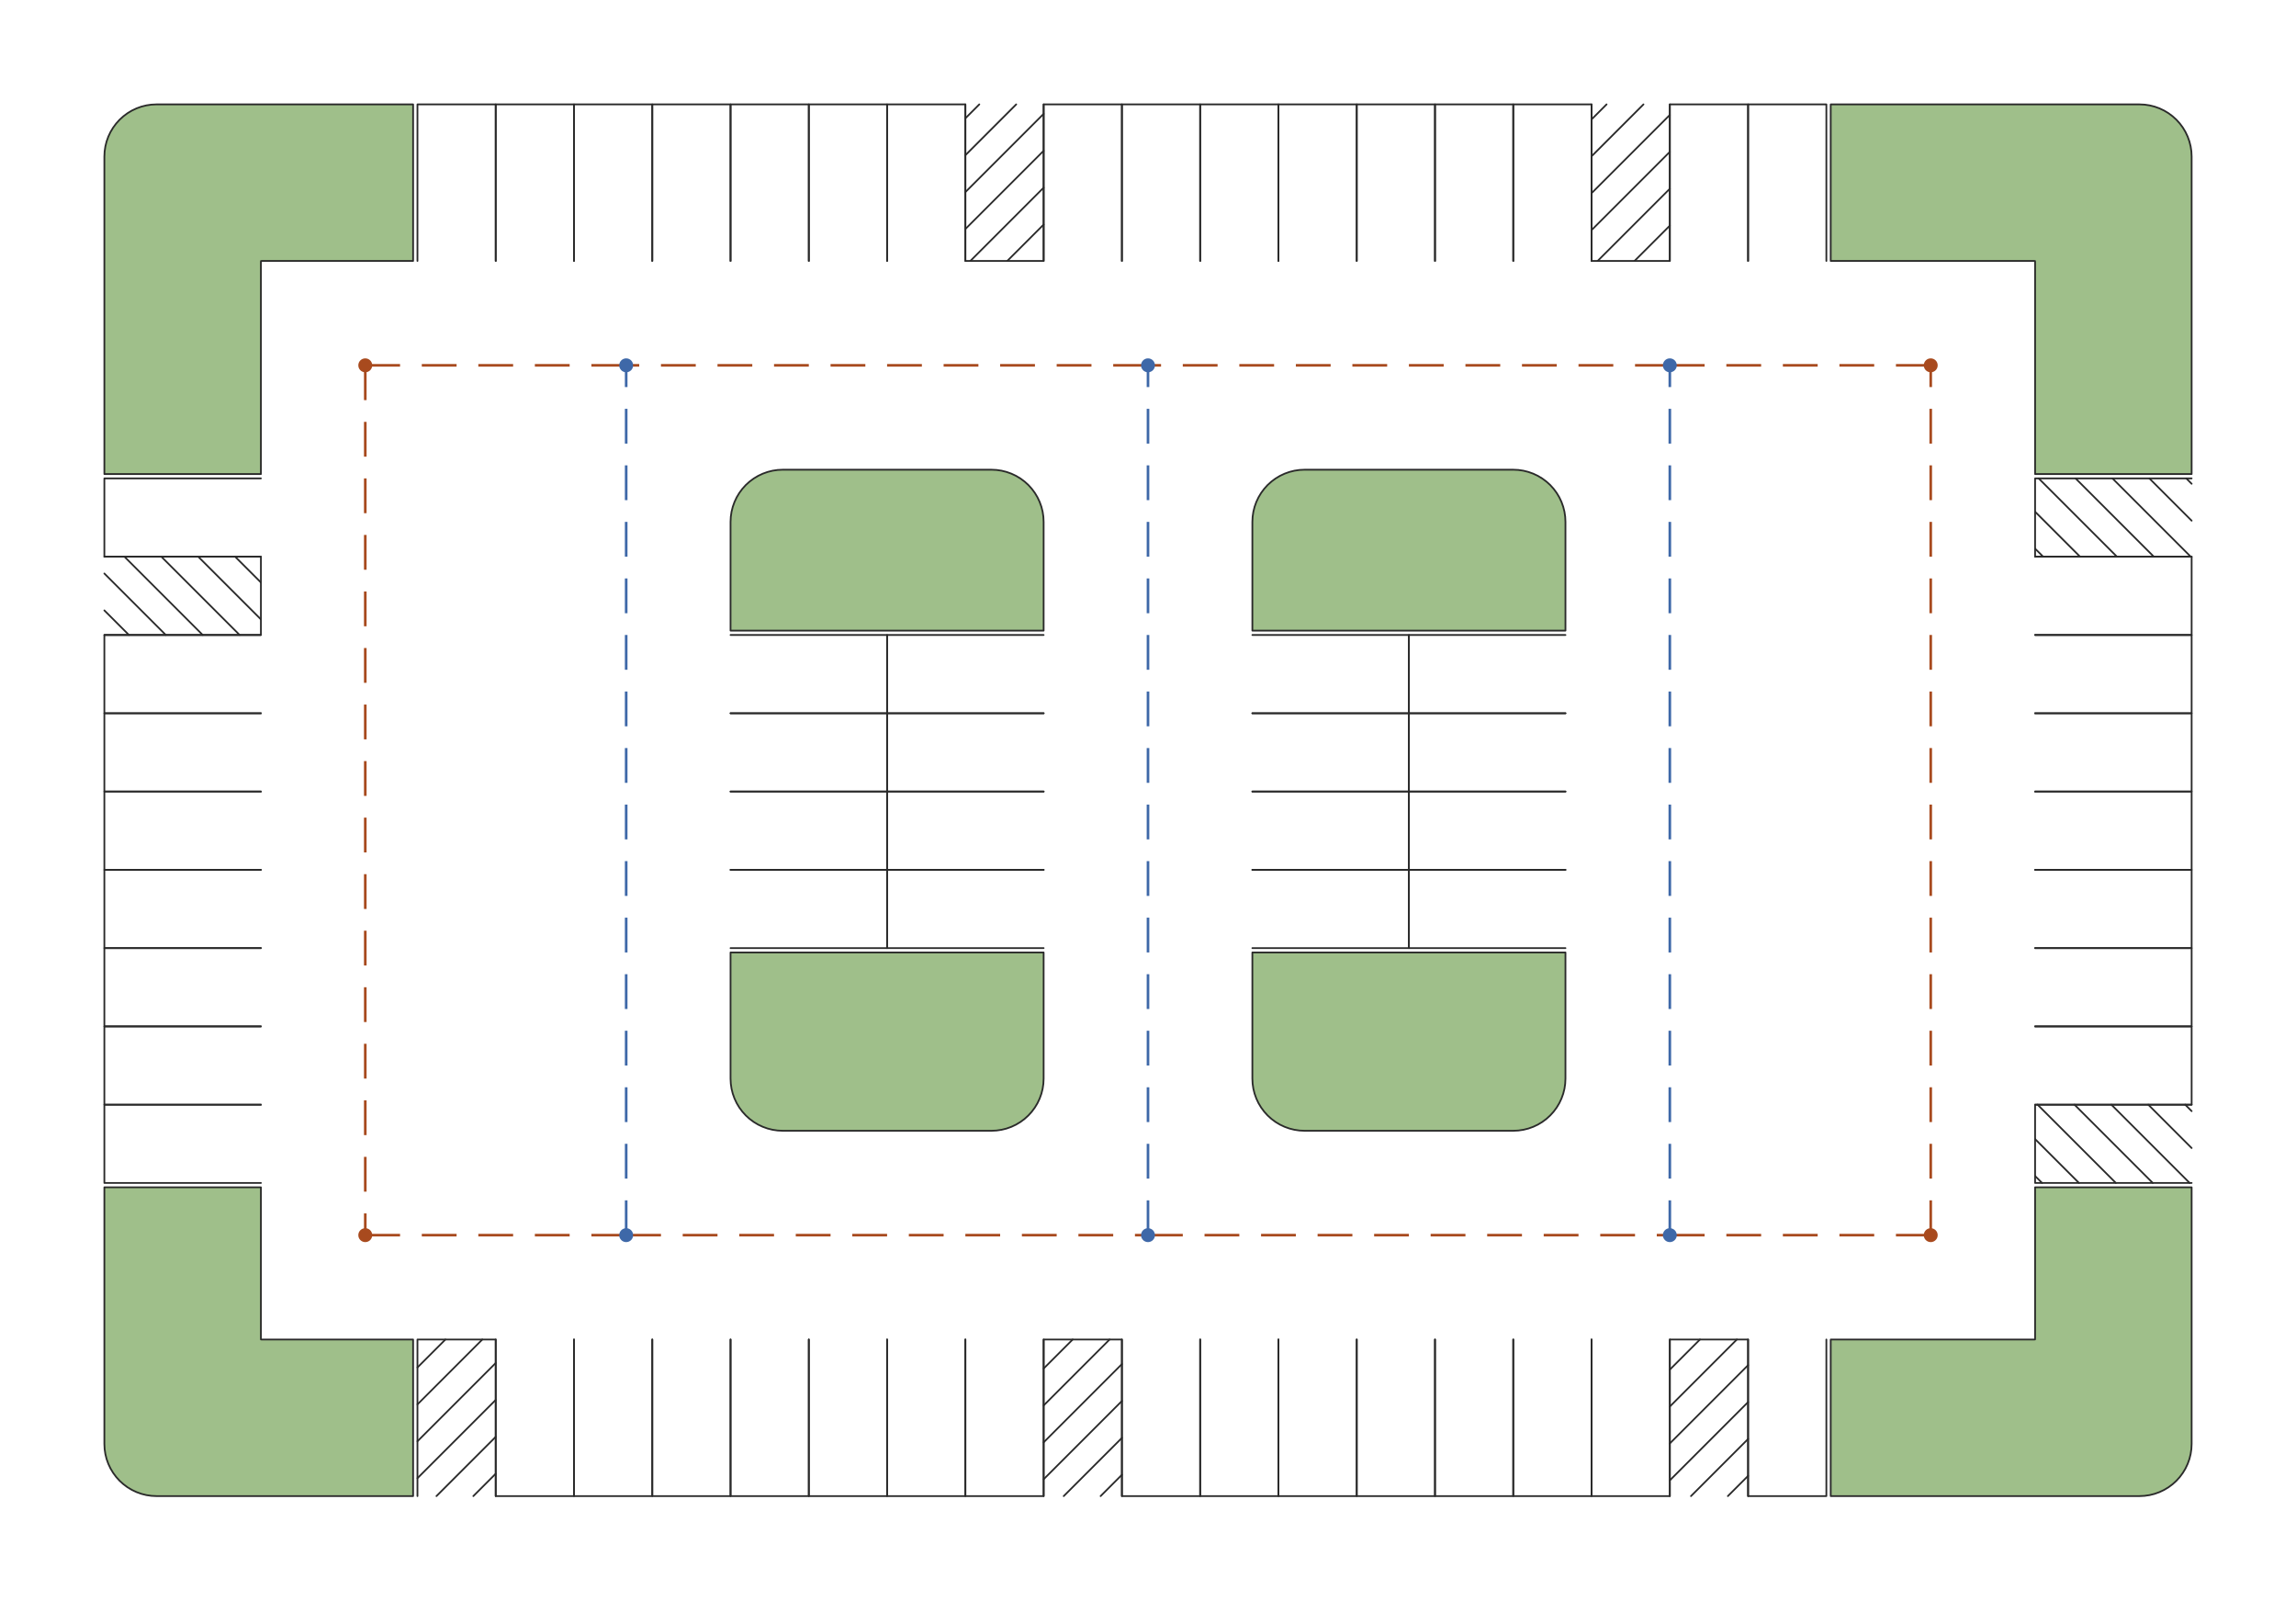
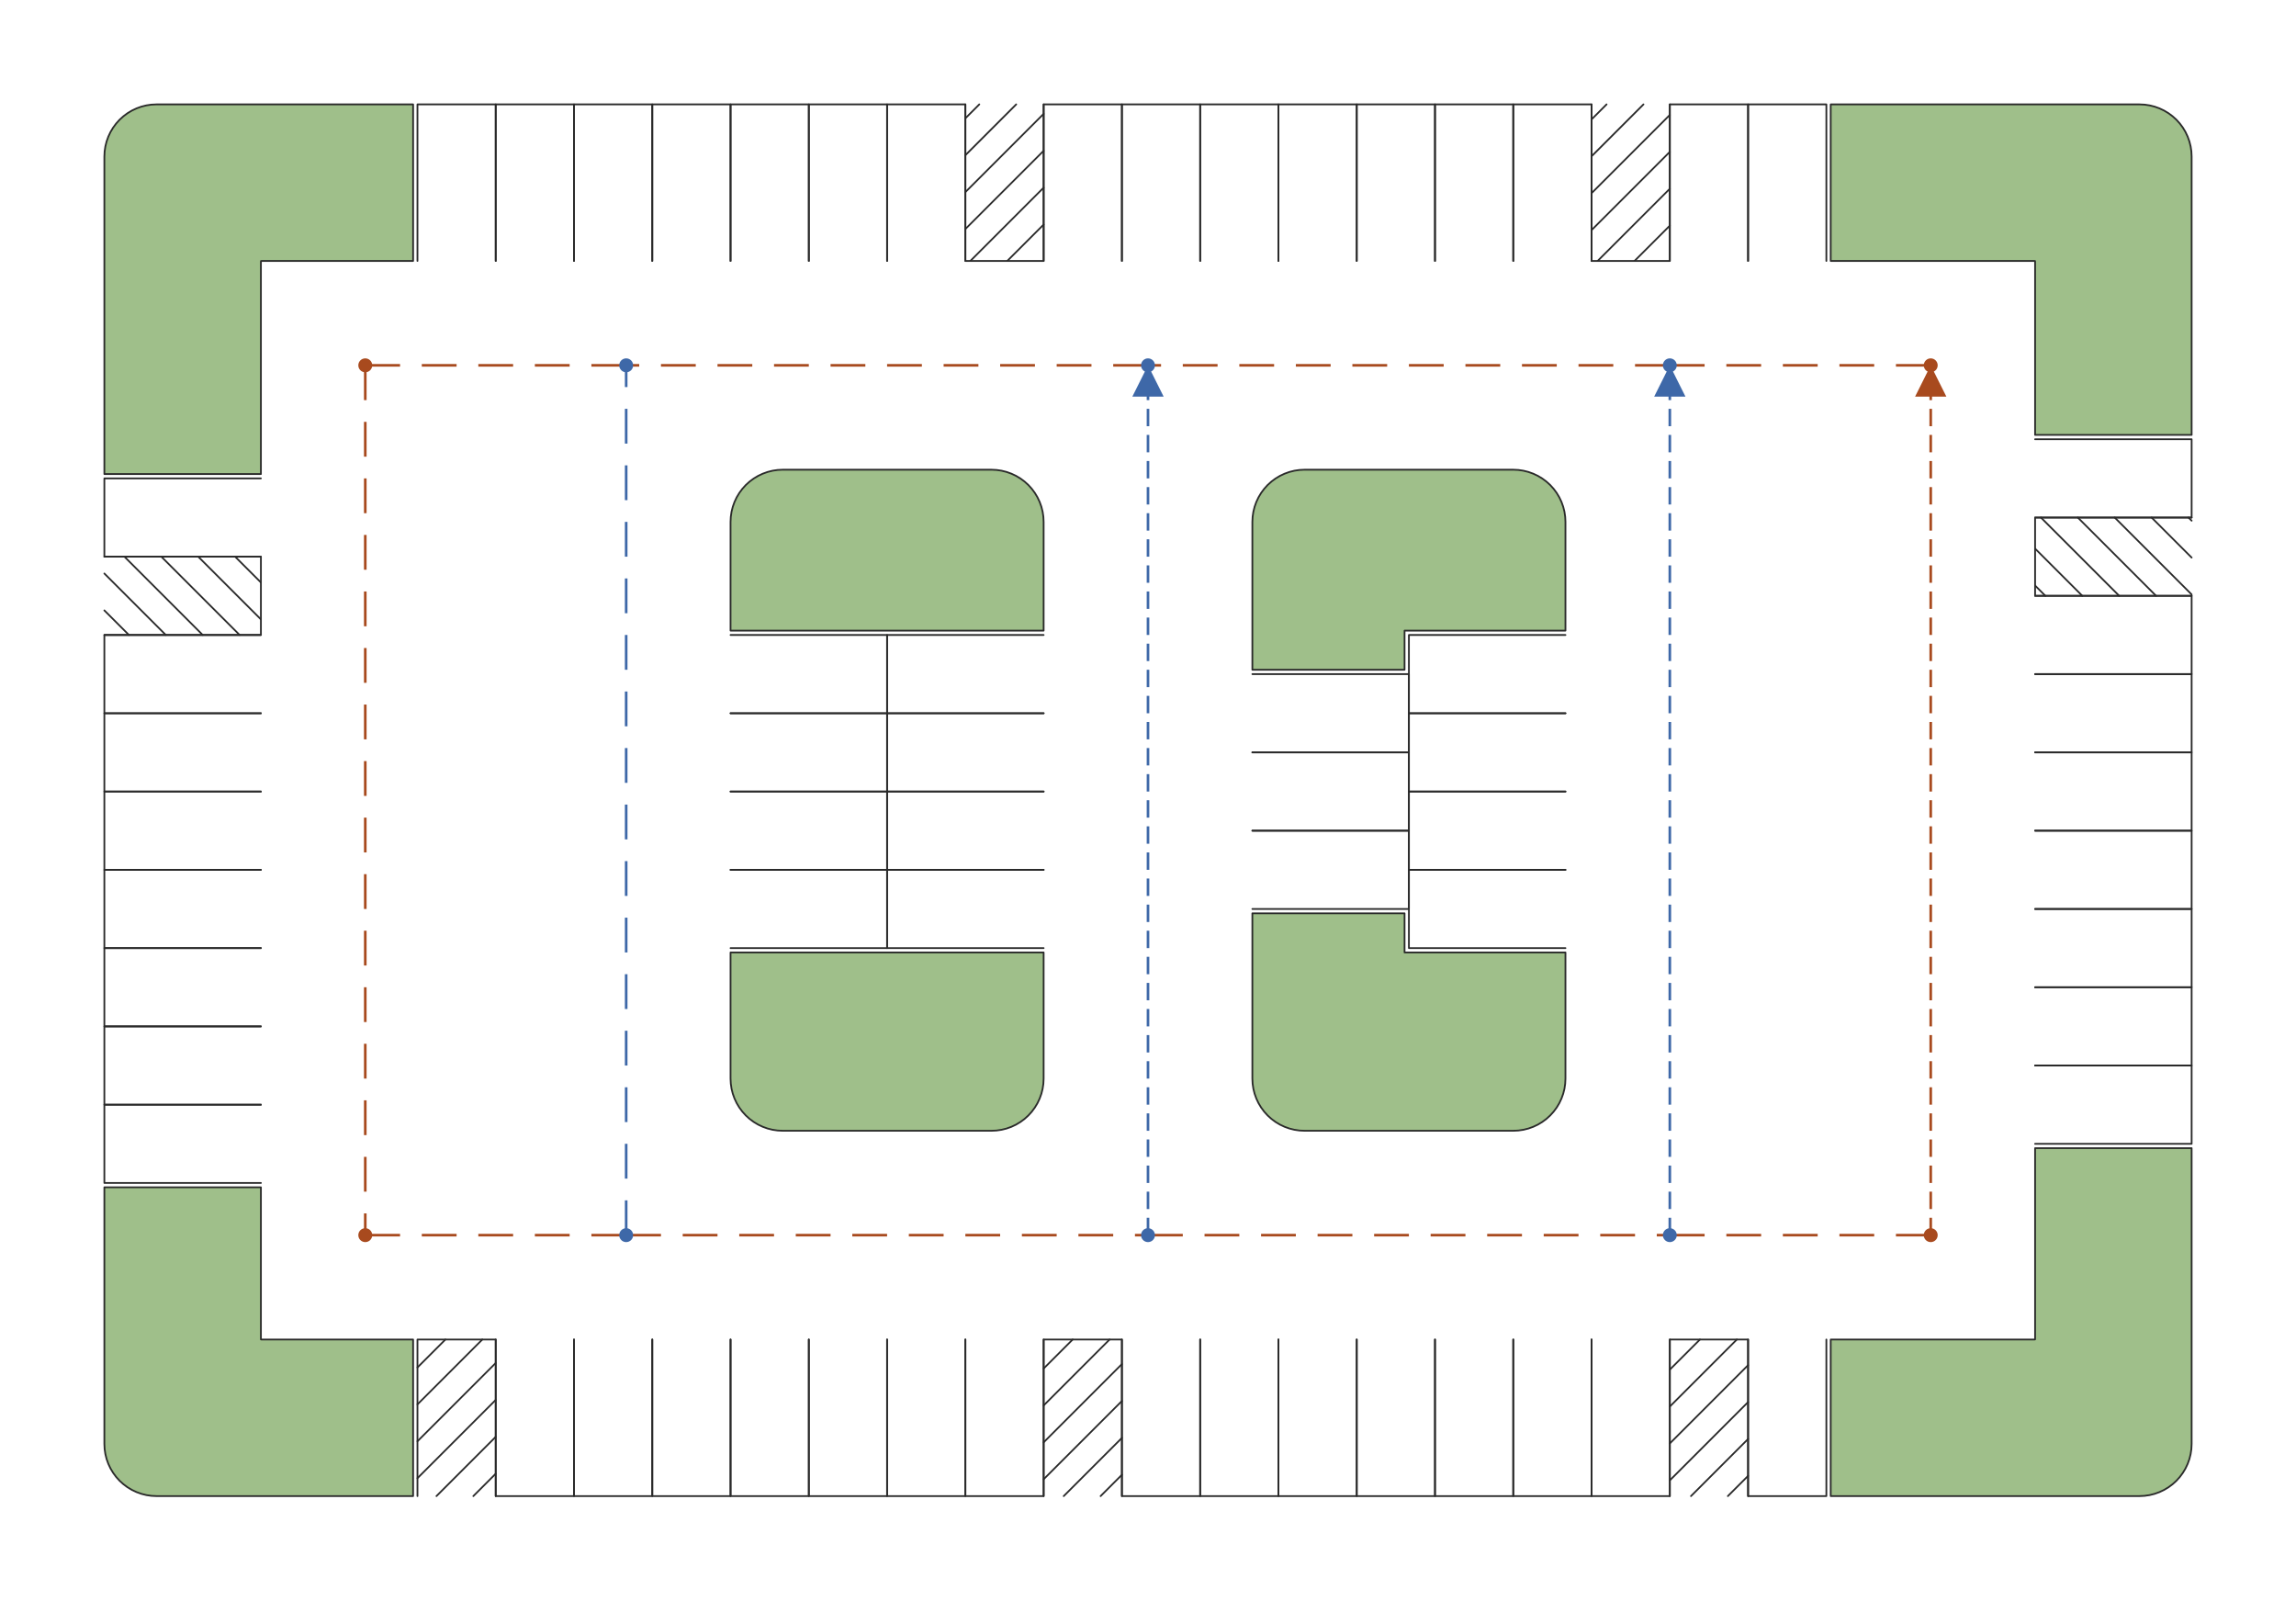
<svg xmlns="http://www.w3.org/2000/svg" width="528" height="368" viewBox="-12 -12 264 184" preserveAspectRatio="xMidYMid meet">
  <style>polygon,polyline,line,path{vector-effect:non-scaling-stroke}</style>
  <defs>
    <marker id="arrow-i" viewBox="0 0 10 10" refX="10" refY="5" markerWidth="6" markerHeight="6" orient="auto-start-reverse">
      <path d="M0 0L10 5L0 10z" fill="#3e68a8" />
    </marker>
    <marker id="arrow-p" viewBox="0 0 10 10" refX="10" refY="5" markerWidth="6" markerHeight="6" orient="auto-start-reverse">
      <path d="M0 0L10 5L0 10z" fill="#a84a1e" />
    </marker>
  </defs>
  <g transform="translate(0,160) scale(1,-1)">
    <g id="islands" fill="#9fbf8a" fill-rule="evenodd" stroke="none">
      <path d="M0 35.500 L0 6 L0.029 5.412 L0.115 4.829 L0.258 4.258 L0.457 3.704 L0.708 3.172 L1.011 2.667 L1.362 2.194 L1.757 1.757 L2.194 1.362 L2.667 1.011 L3.172 0.708 L3.704 0.457 L4.258 0.258 L4.829 0.115 L5.412 0.029 L6 0 L35.500 0 L35.500 18 L18.147 18 L18.007 18.007 L18 18.147 L18 35.500 Z" />
      <path d="M0 154 L0 117.500 L18 117.500 L18 141.853 L18.007 141.993 L18.147 142 L35.500 142 L35.500 160 L6 160 L5.412 159.971 L4.829 159.885 L4.258 159.742 L3.704 159.543 L3.172 159.292 L2.667 158.989 L2.194 158.638 L1.757 158.243 L1.362 157.806 L1.011 157.333 L0.708 156.828 L0.457 156.296 L0.258 155.742 L0.115 155.171 L0.029 154.588 Z" />
-       <path d="M198.500 18 L198.500 0 L234 0 L234.588 0.029 L235.171 0.115 L235.742 0.258 L236.296 0.457 L236.828 0.708 L237.333 1.011 L237.806 1.362 L238.243 1.757 L238.638 2.194 L238.989 2.667 L239.292 3.172 L239.543 3.704 L239.742 4.258 L239.885 4.829 L239.971 5.412 L240 6 L240 35.500 L222 35.500 L222 18.147 L221.993 18.007 L221.853 18 Z" />
-       <path d="M198.500 160 L198.500 142 L221.853 142 L221.993 141.993 L222 141.853 L222 117.500 L240 117.500 L240 154 L239.971 154.588 L239.885 155.171 L239.742 155.742 L239.543 156.296 L239.292 156.828 L238.989 157.333 L238.638 157.806 L238.243 158.243 L237.806 158.638 L237.333 158.989 L236.828 159.292 L236.296 159.543 L235.742 159.742 L235.171 159.885 L234.588 159.971 L234 160 Z" />
+       <path d="M198.500 18 L198.500 0 L234 0 L234.588 0.029 L235.171 0.115 L235.742 0.258 L236.296 0.457 L236.828 0.708 L237.333 1.011 L237.806 1.362 L238.243 1.757 L238.638 2.194 L238.989 2.667 L239.292 3.172 L239.543 3.704 L239.742 4.258 L239.885 4.829 L239.971 5.412 L240 6 L240 40 L222 40 L222 18.147 L221.993 18.007 L221.853 18 Z" />
+       <path d="M198.500 160 L198.500 142 L221.853 142 L221.993 141.993 L222 141.853 L222 122 L240 122 L240 154 L239.971 154.588 L239.885 155.171 L239.742 155.742 L239.543 156.296 L239.292 156.828 L238.989 157.333 L238.638 157.806 L238.243 158.243 L237.806 158.638 L237.333 158.989 L236.828 159.292 L236.296 159.543 L235.742 159.742 L235.171 159.885 L234.588 159.971 L234 160 Z" />
      <path d="M72 62.500 L72 48 L72.029 47.412 L72.115 46.829 L72.258 46.258 L72.457 45.704 L72.708 45.172 L73.011 44.667 L73.362 44.194 L73.757 43.757 L74.194 43.362 L74.667 43.011 L75.172 42.708 L75.704 42.457 L76.258 42.258 L76.829 42.115 L77.412 42.029 L78 42 L102 42 L102.588 42.029 L103.171 42.115 L103.742 42.258 L104.296 42.457 L104.828 42.708 L105.333 43.011 L105.806 43.362 L106.243 43.757 L106.638 44.194 L106.989 44.667 L107.292 45.172 L107.543 45.704 L107.742 46.258 L107.885 46.829 L107.971 47.412 L108 48 L108 62.500 Z" />
      <path d="M72 112 L72 99.500 L108 99.500 L108 112 L107.971 112.588 L107.885 113.171 L107.742 113.742 L107.543 114.296 L107.292 114.828 L106.989 115.333 L106.638 115.806 L106.243 116.243 L105.806 116.638 L105.333 116.989 L104.828 117.292 L104.296 117.543 L103.742 117.742 L103.171 117.885 L102.588 117.971 L102 118 L78 118 L77.412 117.971 L76.829 117.885 L76.258 117.742 L75.704 117.543 L75.172 117.292 L74.667 116.989 L74.194 116.638 L73.757 116.243 L73.362 115.806 L73.011 115.333 L72.708 114.828 L72.457 114.296 L72.258 113.742 L72.115 113.171 L72.029 112.588 Z" />
-       <path d="M132 62.500 L132 48 L132.029 47.412 L132.115 46.829 L132.258 46.258 L132.457 45.704 L132.708 45.172 L133.011 44.667 L133.362 44.194 L133.757 43.757 L134.194 43.362 L134.667 43.011 L135.172 42.708 L135.704 42.457 L136.258 42.258 L136.829 42.115 L137.412 42.029 L138 42 L162 42 L162.588 42.029 L163.171 42.115 L163.742 42.258 L164.296 42.457 L164.828 42.708 L165.333 43.011 L165.806 43.362 L166.243 43.757 L166.638 44.194 L166.989 44.667 L167.292 45.172 L167.543 45.704 L167.742 46.258 L167.885 46.829 L167.971 47.412 L168 48 L168 62.500 Z" />
-       <path d="M132 112 L132 99.500 L168 99.500 L168 112 L167.971 112.588 L167.885 113.171 L167.742 113.742 L167.543 114.296 L167.292 114.828 L166.989 115.333 L166.638 115.806 L166.243 116.243 L165.806 116.638 L165.333 116.989 L164.828 117.292 L164.296 117.543 L163.742 117.742 L163.171 117.885 L162.588 117.971 L162 118 L138 118 L137.412 117.971 L136.829 117.885 L136.258 117.742 L135.704 117.543 L135.172 117.292 L134.667 116.989 L134.194 116.638 L133.757 116.243 L133.362 115.806 L133.011 115.333 L132.708 114.828 L132.457 114.296 L132.258 113.742 L132.115 113.171 L132.029 112.588 Z" />
+       <path d="M132 67 L132 48 L132.029 47.412 L132.115 46.829 L132.258 46.258 L132.457 45.704 L132.708 45.172 L133.011 44.667 L133.362 44.194 L133.757 43.757 L134.194 43.362 L134.667 43.011 L135.172 42.708 L135.704 42.457 L136.258 42.258 L136.829 42.115 L137.412 42.029 L138 42 L162 42 L162.588 42.029 L163.171 42.115 L163.742 42.258 L164.296 42.457 L164.828 42.708 L165.333 43.011 L165.806 43.362 L166.243 43.757 L166.638 44.194 L166.989 44.667 L167.292 45.172 L167.543 45.704 L167.742 46.258 L167.885 46.829 L167.971 47.412 L168 48 L168 62.500 L149.500 62.500 L149.500 67 Z" />
+       <path d="M132 112 L132 95 L149.500 95 L149.500 99.500 L168 99.500 L168 112 L167.971 112.588 L167.885 113.171 L167.742 113.742 L167.543 114.296 L167.292 114.828 L166.989 115.333 L166.638 115.806 L166.243 116.243 L165.806 116.638 L165.333 116.989 L164.828 117.292 L164.296 117.543 L163.742 117.742 L163.171 117.885 L162.588 117.971 L162 118 L138 118 L137.412 117.971 L136.829 117.885 L136.258 117.742 L135.704 117.543 L135.172 117.292 L134.667 116.989 L134.194 116.638 L133.757 116.243 L133.362 115.806 L133.011 115.333 L132.708 114.828 L132.457 114.296 L132.258 113.742 L132.115 113.171 L132.029 112.588 Z" />
    </g>
    <g id="stalls" stroke="none">
</g>
    <g id="paint" fill="none" stroke="#2a2a2a" stroke-width="0.4" stroke-linecap="round" stroke-linejoin="round">
      <polyline points="198,142 198,160 189,160 189,142" />
      <polyline points="189,142 189,160 180,160 180,142" />
      <polyline points="171,160 171,142 180,142 180,160" />
      <polyline points="171,142 171,160 162,160 162,142" />
      <polyline points="162,142 162,160 153,160 153,142" />
      <polyline points="153,142 153,160 144,160 144,142" />
      <polyline points="144,142 144,160 135,160 135,142" />
      <polyline points="135,142 135,160 126,160 126,142" />
      <polyline points="126,142 126,160 117,160 117,142" />
      <polyline points="117,142 117,160 108,160 108,142" />
      <polyline points="99,160 99,142 108,142 108,160" />
      <polyline points="99,142 99,160 90,160 90,142" />
      <polyline points="90,142 90,160 81,160 81,142" />
      <polyline points="81,142 81,160 72,160 72,142" />
      <polyline points="72,142 72,160 63,160 63,142" />
      <polyline points="63,142 63,160 54,160 54,142" />
      <polyline points="54,142 54,160 45,160 45,142" />
      <polyline points="45,142 45,160 36,160 36,142" />
      <polyline points="45,0 45,18 36,18 36,0" />
      <polyline points="45,18 45,0 54,0 54,18" />
      <polyline points="54,18 54,0 63,0 63,18" />
      <polyline points="63,18 63,0 72,0 72,18" />
      <polyline points="72,18 72,0 81,0 81,18" />
      <polyline points="81,18 81,0 90,0 90,18" />
      <polyline points="90,18 90,0 99,0 99,18" />
      <polyline points="99,18 99,0 108,0 108,18" />
      <polyline points="117,0 117,18 108,18 108,0" />
      <polyline points="117,18 117,0 126,0 126,18" />
      <polyline points="126,18 126,0 135,0 135,18" />
      <polyline points="135,18 135,0 144,0 144,18" />
      <polyline points="144,18 144,0 153,0 153,18" />
      <polyline points="153,18 153,0 162,0 162,18" />
      <polyline points="162,18 162,0 171,0 171,18" />
      <polyline points="171,18 171,0 180,0 180,18" />
      <polyline points="189,0 189,18 180,18 180,0" />
      <polyline points="189,18 189,0 198,0 198,18" />
      <polyline points="18,117 0,117 0,108 18,108" />
      <polyline points="0,99 18,99 18,108 0,108" />
      <polyline points="18,99 0,99 0,90 18,90" />
      <polyline points="18,90 0,90 0,81 18,81" />
      <polyline points="18,81 0,81 0,72 18,72" />
      <polyline points="18,72 0,72 0,63 18,63" />
      <polyline points="18,63 0,63 0,54 18,54" />
      <polyline points="18,54 0,54 0,45 18,45" />
      <polyline points="18,45 0,45 0,36 18,36" />
-       <polyline points="240,45 222,45 222,36 240,36" />
-       <polyline points="222,45 240,45 240,54 222,54" />
-       <polyline points="222,54 240,54 240,63 222,63" />
-       <polyline points="222,63 240,63 240,72 222,72" />
-       <polyline points="222,72 240,72 240,81 222,81" />
-       <polyline points="222,81 240,81 240,90 222,90" />
-       <polyline points="222,90 240,90 240,99 222,99" />
-       <polyline points="222,99 240,99 240,108 222,108" />
-       <polyline points="240,117 222,117 222,108 240,108" />
+       <polyline points="222,40.500 240,40.500 240,49.500 222,49.500" />
+       <polyline points="222,49.500 240,49.500 240,58.500 222,58.500" />
+       <polyline points="222,58.500 240,58.500 240,67.500 222,67.500" />
+       <polyline points="222,67.500 240,67.500 240,76.500 222,76.500" />
+       <polyline points="222,76.500 240,76.500 240,85.500 222,85.500" />
+       <polyline points="222,85.500 240,85.500 240,94.500 222,94.500" />
+       <polyline points="222,94.500 240,94.500 240,103.500 222,103.500" />
+       <polyline points="240,112.500 222,112.500 222,103.500 240,103.500" />
+       <polyline points="222,112.500 240,112.500 240,121.500 222,121.500" />
      <polyline points="72,63 90,63 90,72 72,72" />
      <polyline points="72,72 90,72 90,81 72,81" />
      <polyline points="72,81 90,81 90,90 72,90" />
      <polyline points="72,90 90,90 90,99 72,99" />
      <polyline points="108,99 90,99 90,90 108,90" />
      <polyline points="108,90 90,90 90,81 108,81" />
      <polyline points="108,81 90,81 90,72 108,72" />
      <polyline points="108,72 90,72 90,63 108,63" />
-       <polyline points="132,63 150,63 150,72 132,72" />
-       <polyline points="132,72 150,72 150,81 132,81" />
-       <polyline points="132,81 150,81 150,90 132,90" />
-       <polyline points="132,90 150,90 150,99 132,99" />
+       <polyline points="132,67.500 150,67.500 150,76.500 132,76.500" />
+       <polyline points="132,76.500 150,76.500 150,85.500 132,85.500" />
+       <polyline points="132,85.500 150,85.500 150,94.500 132,94.500" />
      <polyline points="168,99 150,99 150,90 168,90" />
      <polyline points="168,90 150,90 150,81 168,81" />
      <polyline points="168,81 150,81 150,72 168,72" />
      <polyline points="168,72 150,72 150,63 168,63" />
      <line x1="172.728" y1="160" x2="171" y2="158.272" />
      <line x1="176.971" y1="160" x2="171" y2="154.029" />
      <line x1="180" y1="158.787" x2="171" y2="149.787" />
      <line x1="180" y1="154.544" x2="171" y2="145.544" />
      <line x1="180" y1="150.302" x2="171.698" y2="142" />
      <line x1="180" y1="146.059" x2="175.941" y2="142" />
      <line x1="100.603" y1="160" x2="99" y2="158.397" />
      <line x1="104.846" y1="160" x2="99" y2="154.154" />
      <line x1="108" y1="158.912" x2="99" y2="149.912" />
      <line x1="108" y1="154.669" x2="99" y2="145.669" />
      <line x1="108" y1="150.426" x2="99.574" y2="142" />
      <line x1="108" y1="146.184" x2="103.816" y2="142" />
      <line x1="42.426" y1="0" x2="45" y2="2.574" />
      <line x1="38.184" y1="0" x2="45" y2="6.816" />
      <line x1="36" y1="2.059" x2="45" y2="11.059" />
      <line x1="36" y1="6.302" x2="45" y2="15.302" />
      <line x1="36" y1="10.544" x2="43.456" y2="18" />
      <line x1="36" y1="14.787" x2="39.213" y2="18" />
      <line x1="114.551" y1="0" x2="117" y2="2.449" />
      <line x1="110.309" y1="0" x2="117" y2="6.691" />
      <line x1="108" y1="1.934" x2="117" y2="10.934" />
      <line x1="108" y1="6.177" x2="117" y2="15.177" />
      <line x1="108" y1="10.419" x2="115.581" y2="18" />
      <line x1="108" y1="14.662" x2="111.338" y2="18" />
      <line x1="186.676" y1="0" x2="189" y2="2.324" />
      <line x1="182.434" y1="0" x2="189" y2="6.566" />
      <line x1="180" y1="1.809" x2="189" y2="10.809" />
      <line x1="180" y1="6.052" x2="189" y2="15.052" />
      <line x1="180" y1="10.294" x2="187.706" y2="18" />
      <line x1="180" y1="14.537" x2="183.463" y2="18" />
      <line x1="0" y1="101.823" x2="2.823" y2="99" />
      <line x1="0" y1="106.066" x2="7.066" y2="99" />
      <line x1="2.309" y1="108" x2="11.309" y2="99" />
      <line x1="6.551" y1="108" x2="15.551" y2="99" />
      <line x1="10.794" y1="108" x2="18" y2="100.794" />
      <line x1="15.037" y1="108" x2="18" y2="105.037" />
-       <line x1="240" y1="44.257" x2="239.257" y2="45" />
-       <line x1="240" y1="40.014" x2="235.014" y2="45" />
-       <line x1="239.772" y1="36" x2="230.772" y2="45" />
-       <line x1="235.529" y1="36" x2="226.529" y2="45" />
-       <line x1="231.286" y1="36" x2="222.286" y2="45" />
-       <line x1="227.044" y1="36" x2="222" y2="41.044" />
-       <line x1="222.801" y1="36" x2="222" y2="36.801" />
-       <line x1="240" y1="116.382" x2="239.382" y2="117" />
-       <line x1="240" y1="112.139" x2="235.139" y2="117" />
-       <line x1="239.897" y1="108" x2="230.897" y2="117" />
-       <line x1="235.654" y1="108" x2="226.654" y2="117" />
-       <line x1="231.411" y1="108" x2="222.411" y2="117" />
-       <line x1="227.169" y1="108" x2="222" y2="113.169" />
-       <line x1="222.926" y1="108" x2="222" y2="108.926" />
+       <line x1="240" y1="112.139" x2="239.639" y2="112.500" />
+       <line x1="240" y1="107.897" x2="235.397" y2="112.500" />
+       <line x1="240" y1="103.654" x2="231.154" y2="112.500" />
+       <line x1="235.911" y1="103.500" x2="226.911" y2="112.500" />
+       <line x1="231.669" y1="103.500" x2="222.669" y2="112.500" />
+       <line x1="227.426" y1="103.500" x2="222" y2="108.926" />
+       <line x1="223.183" y1="103.500" x2="222" y2="104.683" />
      <path d="M0 35.500 L0 6 L0.029 5.412 L0.115 4.829 L0.258 4.258 L0.457 3.704 L0.708 3.172 L1.011 2.667 L1.362 2.194 L1.757 1.757 L2.194 1.362 L2.667 1.011 L3.172 0.708 L3.704 0.457 L4.258 0.258 L4.829 0.115 L5.412 0.029 L6 0 L35.500 0 L35.500 18 L18.147 18 L18.007 18.007 L18 18.147 L18 35.500 Z" />
      <path d="M0 154 L0 117.500 L18 117.500 L18 141.853 L18.007 141.993 L18.147 142 L35.500 142 L35.500 160 L6 160 L5.412 159.971 L4.829 159.885 L4.258 159.742 L3.704 159.543 L3.172 159.292 L2.667 158.989 L2.194 158.638 L1.757 158.243 L1.362 157.806 L1.011 157.333 L0.708 156.828 L0.457 156.296 L0.258 155.742 L0.115 155.171 L0.029 154.588 Z" />
-       <path d="M198.500 18 L198.500 0 L234 0 L234.588 0.029 L235.171 0.115 L235.742 0.258 L236.296 0.457 L236.828 0.708 L237.333 1.011 L237.806 1.362 L238.243 1.757 L238.638 2.194 L238.989 2.667 L239.292 3.172 L239.543 3.704 L239.742 4.258 L239.885 4.829 L239.971 5.412 L240 6 L240 35.500 L222 35.500 L222 18.147 L221.993 18.007 L221.853 18 Z" />
-       <path d="M198.500 160 L198.500 142 L221.853 142 L221.993 141.993 L222 141.853 L222 117.500 L240 117.500 L240 154 L239.971 154.588 L239.885 155.171 L239.742 155.742 L239.543 156.296 L239.292 156.828 L238.989 157.333 L238.638 157.806 L238.243 158.243 L237.806 158.638 L237.333 158.989 L236.828 159.292 L236.296 159.543 L235.742 159.742 L235.171 159.885 L234.588 159.971 L234 160 Z" />
+       <path d="M198.500 18 L198.500 0 L234 0 L234.588 0.029 L235.171 0.115 L235.742 0.258 L236.296 0.457 L236.828 0.708 L237.333 1.011 L237.806 1.362 L238.243 1.757 L238.638 2.194 L238.989 2.667 L239.292 3.172 L239.543 3.704 L239.742 4.258 L239.885 4.829 L239.971 5.412 L240 6 L240 40 L222 40 L222 18.147 L221.993 18.007 L221.853 18 Z" />
+       <path d="M198.500 160 L198.500 142 L221.853 142 L221.993 141.993 L222 141.853 L222 122 L240 122 L240 154 L239.971 154.588 L239.885 155.171 L239.742 155.742 L239.543 156.296 L239.292 156.828 L238.989 157.333 L238.638 157.806 L238.243 158.243 L237.806 158.638 L237.333 158.989 L236.828 159.292 L236.296 159.543 L235.742 159.742 L235.171 159.885 L234.588 159.971 L234 160 Z" />
      <path d="M72 62.500 L72 48 L72.029 47.412 L72.115 46.829 L72.258 46.258 L72.457 45.704 L72.708 45.172 L73.011 44.667 L73.362 44.194 L73.757 43.757 L74.194 43.362 L74.667 43.011 L75.172 42.708 L75.704 42.457 L76.258 42.258 L76.829 42.115 L77.412 42.029 L78 42 L102 42 L102.588 42.029 L103.171 42.115 L103.742 42.258 L104.296 42.457 L104.828 42.708 L105.333 43.011 L105.806 43.362 L106.243 43.757 L106.638 44.194 L106.989 44.667 L107.292 45.172 L107.543 45.704 L107.742 46.258 L107.885 46.829 L107.971 47.412 L108 48 L108 62.500 Z" />
      <path d="M72 112 L72 99.500 L108 99.500 L108 112 L107.971 112.588 L107.885 113.171 L107.742 113.742 L107.543 114.296 L107.292 114.828 L106.989 115.333 L106.638 115.806 L106.243 116.243 L105.806 116.638 L105.333 116.989 L104.828 117.292 L104.296 117.543 L103.742 117.742 L103.171 117.885 L102.588 117.971 L102 118 L78 118 L77.412 117.971 L76.829 117.885 L76.258 117.742 L75.704 117.543 L75.172 117.292 L74.667 116.989 L74.194 116.638 L73.757 116.243 L73.362 115.806 L73.011 115.333 L72.708 114.828 L72.457 114.296 L72.258 113.742 L72.115 113.171 L72.029 112.588 Z" />
-       <path d="M132 62.500 L132 48 L132.029 47.412 L132.115 46.829 L132.258 46.258 L132.457 45.704 L132.708 45.172 L133.011 44.667 L133.362 44.194 L133.757 43.757 L134.194 43.362 L134.667 43.011 L135.172 42.708 L135.704 42.457 L136.258 42.258 L136.829 42.115 L137.412 42.029 L138 42 L162 42 L162.588 42.029 L163.171 42.115 L163.742 42.258 L164.296 42.457 L164.828 42.708 L165.333 43.011 L165.806 43.362 L166.243 43.757 L166.638 44.194 L166.989 44.667 L167.292 45.172 L167.543 45.704 L167.742 46.258 L167.885 46.829 L167.971 47.412 L168 48 L168 62.500 Z" />
-       <path d="M132 112 L132 99.500 L168 99.500 L168 112 L167.971 112.588 L167.885 113.171 L167.742 113.742 L167.543 114.296 L167.292 114.828 L166.989 115.333 L166.638 115.806 L166.243 116.243 L165.806 116.638 L165.333 116.989 L164.828 117.292 L164.296 117.543 L163.742 117.742 L163.171 117.885 L162.588 117.971 L162 118 L138 118 L137.412 117.971 L136.829 117.885 L136.258 117.742 L135.704 117.543 L135.172 117.292 L134.667 116.989 L134.194 116.638 L133.757 116.243 L133.362 115.806 L133.011 115.333 L132.708 114.828 L132.457 114.296 L132.258 113.742 L132.115 113.171 L132.029 112.588 Z" />
+       <path d="M132 67 L132 48 L132.029 47.412 L132.115 46.829 L132.258 46.258 L132.457 45.704 L132.708 45.172 L133.011 44.667 L133.362 44.194 L133.757 43.757 L134.194 43.362 L134.667 43.011 L135.172 42.708 L135.704 42.457 L136.258 42.258 L136.829 42.115 L137.412 42.029 L138 42 L162 42 L162.588 42.029 L163.171 42.115 L163.742 42.258 L164.296 42.457 L164.828 42.708 L165.333 43.011 L165.806 43.362 L166.243 43.757 L166.638 44.194 L166.989 44.667 L167.292 45.172 L167.543 45.704 L167.742 46.258 L167.885 46.829 L167.971 47.412 L168 48 L168 62.500 L149.500 62.500 L149.500 67 Z" />
+       <path d="M132 112 L132 95 L149.500 95 L149.500 99.500 L168 99.500 L168 112 L167.971 112.588 L167.885 113.171 L167.742 113.742 L167.543 114.296 L167.292 114.828 L166.989 115.333 L166.638 115.806 L166.243 116.243 L165.806 116.638 L165.333 116.989 L164.828 117.292 L164.296 117.543 L163.742 117.742 L163.171 117.885 L162.588 117.971 L162 118 L138 118 L137.412 117.971 L136.829 117.885 L136.258 117.742 L135.704 117.543 L135.172 117.292 L134.667 116.989 L134.194 116.638 L133.757 116.243 L133.362 115.806 L133.011 115.333 L132.708 114.828 L132.457 114.296 L132.258 113.742 L132.115 113.171 L132.029 112.588 Z" />
    </g>
    <g id="graph">
      <line x1="30" y1="130" x2="30" y2="30" stroke="#a84a1e" stroke-width="0.6" stroke-dasharray="8 5" />
      <line x1="30" y1="30" x2="60" y2="30" stroke="#a84a1e" stroke-width="0.6" stroke-dasharray="8 5" />
      <line x1="60" y1="30" x2="120" y2="30" stroke="#a84a1e" stroke-width="0.6" stroke-dasharray="8 5" />
      <line x1="120" y1="30" x2="180" y2="30" stroke="#a84a1e" stroke-width="0.6" stroke-dasharray="8 5" />
      <line x1="180" y1="30" x2="210" y2="30" stroke="#a84a1e" stroke-width="0.6" stroke-dasharray="8 5" />
-       <line x1="210" y1="30" x2="210" y2="130" stroke="#a84a1e" stroke-width="0.6" stroke-dasharray="8 5" />
+       <line x1="210" y1="30" x2="210" y2="130" stroke="#a84a1e" stroke-width="0.6" stroke-dasharray="4 2" marker-end="url(#arrow-p)" />
      <line x1="210" y1="130" x2="180" y2="130" stroke="#a84a1e" stroke-width="0.6" stroke-dasharray="8 5" />
      <line x1="180" y1="130" x2="120" y2="130" stroke="#a84a1e" stroke-width="0.6" stroke-dasharray="8 5" />
      <line x1="120" y1="130" x2="60" y2="130" stroke="#a84a1e" stroke-width="0.6" stroke-dasharray="8 5" />
      <line x1="60" y1="130" x2="30" y2="130" stroke="#a84a1e" stroke-width="0.6" stroke-dasharray="8 5" />
-       <line x1="180" y1="30" x2="180" y2="130" stroke="#3e68a8" stroke-width="0.6" stroke-dasharray="8 5" />
-       <line x1="120" y1="30" x2="120" y2="130" stroke="#3e68a8" stroke-width="0.6" stroke-dasharray="8 5" />
+       <line x1="180" y1="30" x2="180" y2="130" stroke="#3e68a8" stroke-width="0.6" stroke-dasharray="4 2" marker-end="url(#arrow-i)" />
+       <line x1="120" y1="30" x2="120" y2="130" stroke="#3e68a8" stroke-width="0.6" stroke-dasharray="4 2" marker-end="url(#arrow-i)" />
      <line x1="60" y1="30" x2="60" y2="130" stroke="#3e68a8" stroke-width="0.6" stroke-dasharray="8 5" />
      <circle cx="30" cy="130" r="0.8" fill="#a84a1e" />
      <circle cx="30" cy="30" r="0.8" fill="#a84a1e" />
      <circle cx="210" cy="30" r="0.8" fill="#a84a1e" />
      <circle cx="210" cy="130" r="0.8" fill="#a84a1e" />
      <circle cx="180" cy="30" r="0.8" fill="#3e68a8" />
      <circle cx="180" cy="130" r="0.8" fill="#3e68a8" />
      <circle cx="120" cy="30" r="0.8" fill="#3e68a8" />
      <circle cx="120" cy="130" r="0.8" fill="#3e68a8" />
      <circle cx="60" cy="30" r="0.8" fill="#3e68a8" />
      <circle cx="60" cy="130" r="0.8" fill="#3e68a8" />
    </g>
  </g>
</svg>
